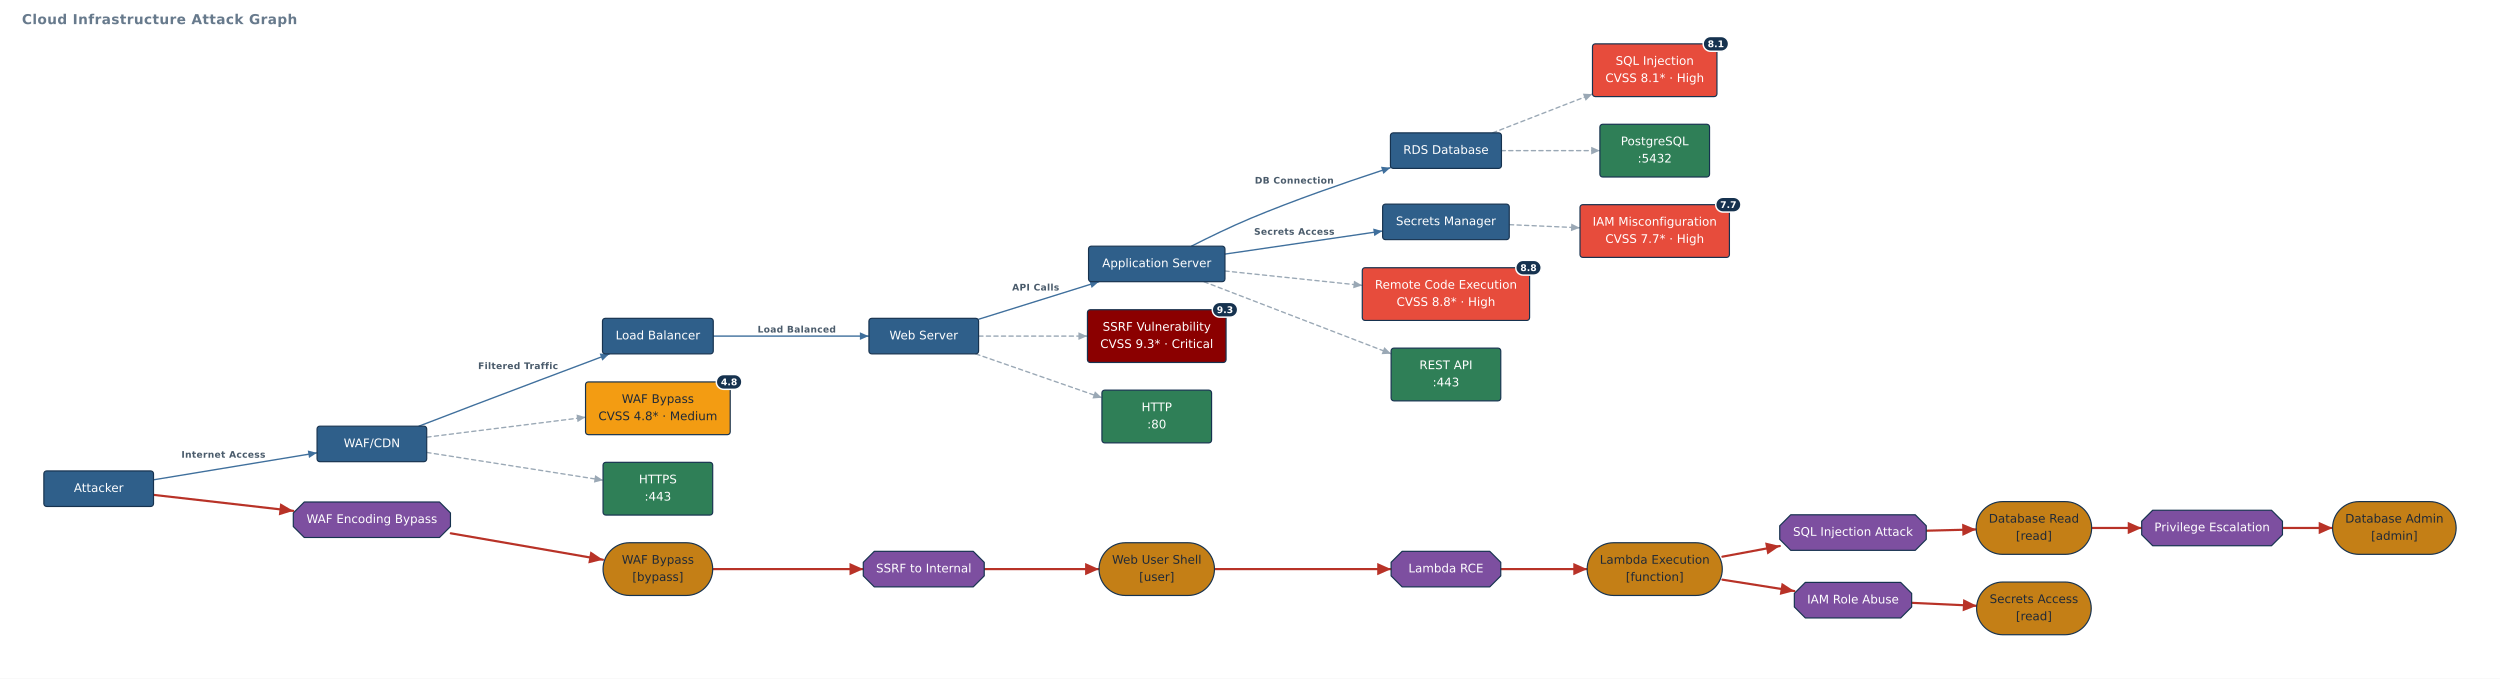
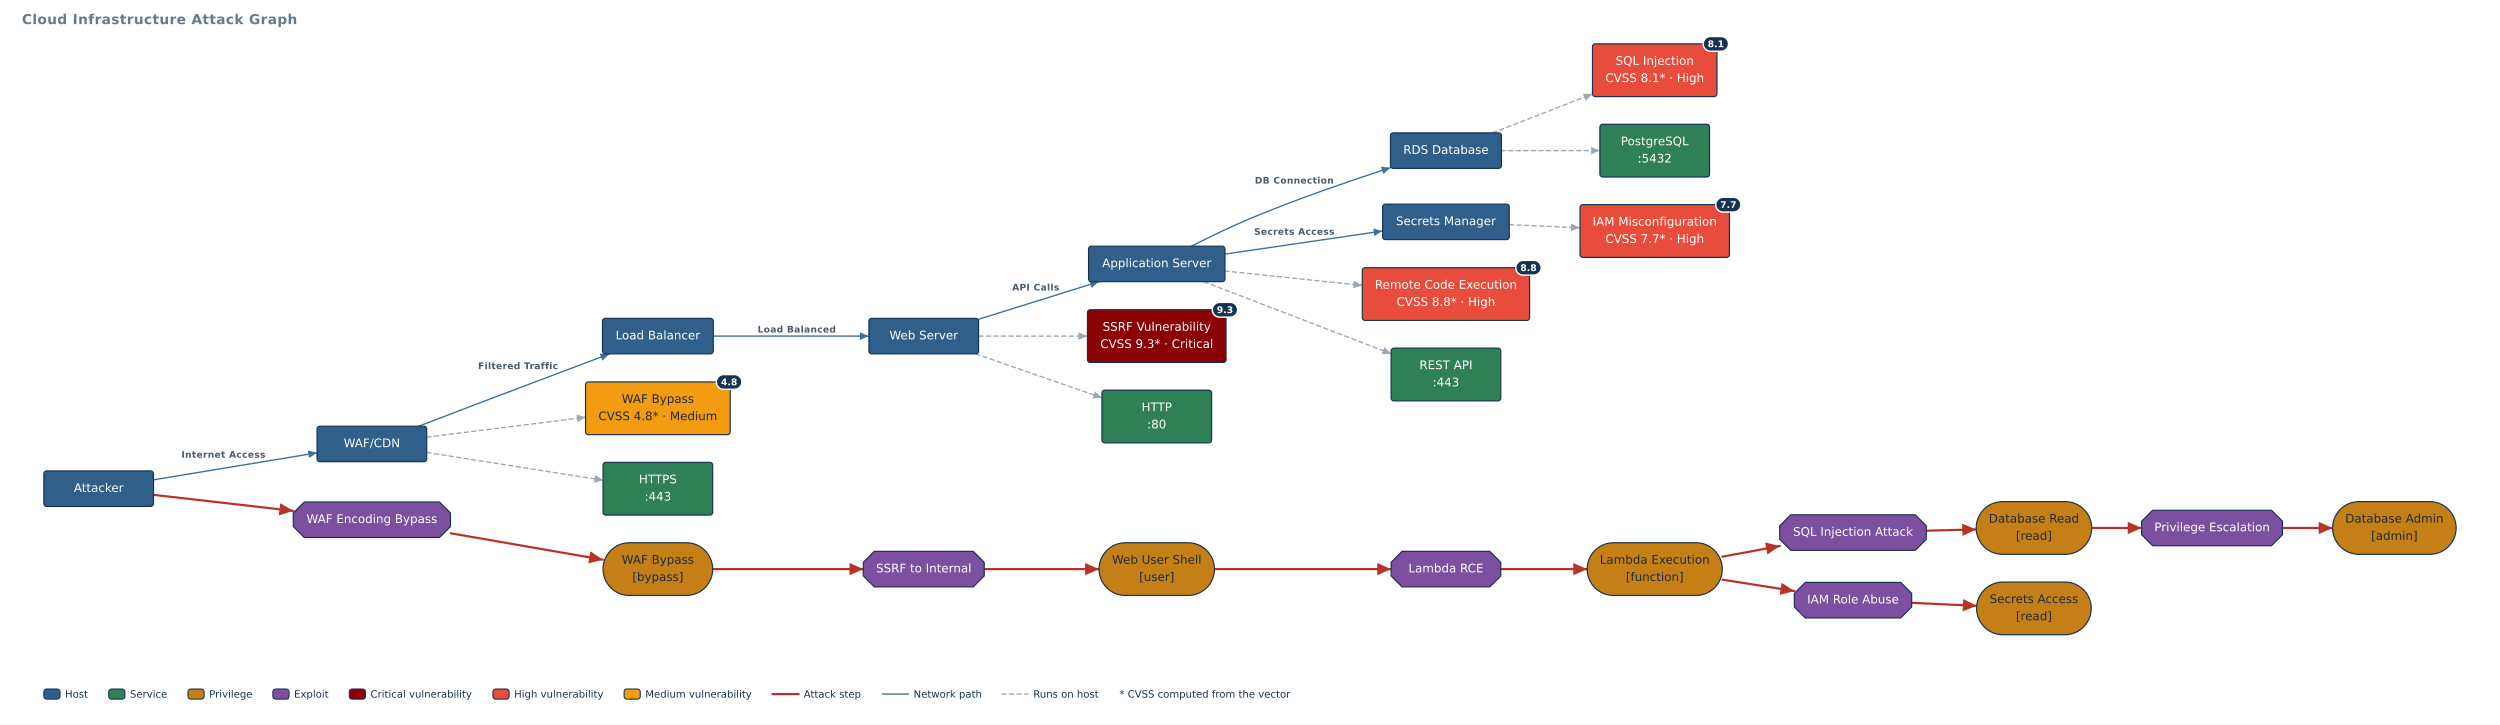
- <svg xmlns="http://www.w3.org/2000/svg" width="2736.11" height="742.7" viewBox="-48 -47.85 2736.11 742.7" preserveAspectRatio="xMidYMid meet" class="usv-svg usv-attackgraph" data-usv-engine="svg" data-usv-module="attackgraph" data-usv-theme="sv_corporate">
+ <svg xmlns="http://www.w3.org/2000/svg" width="2736.11" height="792.7" viewBox="-48 -47.85 2736.11 792.7" preserveAspectRatio="xMidYMid meet" class="usv-svg usv-attackgraph" data-usv-engine="svg" data-usv-module="attackgraph" data-usv-theme="sv_corporate">
  <defs>
    <marker id="usv-arrow-0" viewBox="0 0 10 10" refX="9" refY="5" markerWidth="7" markerHeight="7" orient="auto-start-reverse">
      <path d="M 0 1 L 9 5 L 0 9 z" fill="#3f6f9c" />
    </marker>
    <marker id="usv-arrow-1" viewBox="0 0 10 10" refX="9" refY="5" markerWidth="7" markerHeight="7" orient="auto-start-reverse">
      <path d="M 0 1 L 9 5 L 0 9 z" fill="#b83227" />
    </marker>
    <marker id="usv-arrow-2" viewBox="0 0 10 10" refX="9" refY="5" markerWidth="7" markerHeight="7" orient="auto-start-reverse">
      <path d="M 0 1 L 9 5 L 0 9 z" fill="#9aa8b5" />
    </marker>
  </defs>
  <style type="text/css">
.usv-attackgraph text { font-family: DejaVu Sans; }
</style>
-   <rect x="-48" y="-47.85" width="2736.11" height="742.7" rx="0" fill="#ffffff" stroke="none" stroke-width="0" />
+   <rect x="-48" y="-47.85" width="2736.11" height="792.7" rx="0" fill="#ffffff" stroke="none" stroke-width="0" />
  <g class="usv-edge usv-edge--network" data-from="attacker" data-to="waf">
    <path d="M 120.03 477.26 C 168.64 469.24 237.64 457.86 288.84 449.41 L 298.83 447.76" fill="none" stroke="#3f6f9c" stroke-width="1.5" stroke-linecap="round" marker-end="url(#usv-arrow-0)" />
  </g>
  <g class="usv-edge usv-edge--network" data-from="waf" data-to="loadbalancer">
    <path d="M 410.71 418.45 C 429.9 411.08 451.95 402.63 472 395 C 517.81 377.57 569.62 358.05 608.89 343.3 L 618.59 339.65" fill="none" stroke="#3f6f9c" stroke-width="1.5" stroke-linecap="round" marker-end="url(#usv-arrow-0)" />
  </g>
  <g class="usv-edge usv-edge--network" data-from="loadbalancer" data-to="webserver">
    <path d="M 732.53 320 C 778.96 320 843.55 320 892.38 320 L 902.55 320" fill="none" stroke="#3f6f9c" stroke-width="1.5" stroke-linecap="round" marker-end="url(#usv-arrow-0)" />
  </g>
  <g class="usv-edge usv-edge--network" data-from="webserver" data-to="appserver">
    <path d="M 1023.3 301.48 C 1059.7 290.13 1106.5 275.52 1144.9 263.5 L 1154.5 260.51" fill="none" stroke="#3f6f9c" stroke-width="1.5" stroke-linecap="round" marker-end="url(#usv-arrow-0)" />
  </g>
  <g class="usv-edge usv-edge--network" data-from="appserver" data-to="database">
    <path d="M 1256.3 221.38 C 1275.4 211.67 1299.2 200.12 1321 191 C 1368 171.38 1422.2 152.56 1464.1 138.81 L 1473.7 135.69" fill="none" stroke="#3f6f9c" stroke-width="1.5" stroke-linecap="round" marker-end="url(#usv-arrow-0)" />
  </g>
  <g class="usv-edge usv-edge--network" data-from="appserver" data-to="secrets">
    <path d="M 1292.7 230.22 C 1341.4 223.1 1405.1 213.78 1454.7 206.52 L 1464.8 205.05" fill="none" stroke="#3f6f9c" stroke-width="1.5" stroke-linecap="round" marker-end="url(#usv-arrow-0)" />
  </g>
  <g class="usv-edge usv-edge--exploit" data-from="attacker" data-to="exploit_waf_bypass">
    <path d="M 120.03 493.76 C 160.77 498.42 215.84 504.73 262.74 510.09 L 272.92 511.26" fill="none" stroke="#b83227" stroke-width="2.4" stroke-linecap="round" marker-end="url(#usv-arrow-1)" />
  </g>
  <g class="usv-edge usv-edge--exploit" data-from="exploit_waf_bypass" data-to="priv_waf_access">
    <path d="M 445.39 535.83 C 494.65 544.38 555.77 554.99 601.96 563.01 L 611.88 564.74" fill="none" stroke="#b83227" stroke-width="2.4" stroke-linecap="round" marker-end="url(#usv-arrow-1)" />
  </g>
  <g class="usv-edge usv-edge--exploit" data-from="priv_waf_access" data-to="exploit_ssrf">
    <path d="M 732.18 575 C 776.89 575 838.58 575 886.79 575 L 896.86 575" fill="none" stroke="#b83227" stroke-width="2.4" stroke-linecap="round" marker-end="url(#usv-arrow-1)" />
  </g>
  <g class="usv-edge usv-edge--exploit" data-from="exploit_ssrf" data-to="priv_web_user">
    <path d="M 1029.2 575 C 1064.5 575 1108.2 575 1144.6 575 L 1154.7 575" fill="none" stroke="#b83227" stroke-width="2.4" stroke-linecap="round" marker-end="url(#usv-arrow-1)" />
  </g>
  <g class="usv-edge usv-edge--exploit" data-from="priv_web_user" data-to="exploit_rce">
    <path d="M 1281.1 575 C 1333.9 575 1409.4 575 1464.1 575 L 1474.4 575" fill="none" stroke="#b83227" stroke-width="2.4" stroke-linecap="round" marker-end="url(#usv-arrow-1)" />
  </g>
  <g class="usv-edge usv-edge--exploit" data-from="exploit_rce" data-to="priv_app_exec">
    <path d="M 1594.7 575 C 1620.4 575 1650.9 575 1678.8 575 L 1689 575" fill="none" stroke="#b83227" stroke-width="2.4" stroke-linecap="round" marker-end="url(#usv-arrow-1)" />
  </g>
  <g class="usv-edge usv-edge--exploit" data-from="priv_app_exec" data-to="exploit_sqli">
    <path d="M 1837.1 561.4 C 1854 558.26 1872.1 554.88 1889.6 551.62 L 1899.9 549.73" fill="none" stroke="#b83227" stroke-width="2.4" stroke-linecap="round" marker-end="url(#usv-arrow-1)" />
  </g>
  <g class="usv-edge usv-edge--exploit" data-from="exploit_sqli" data-to="priv_db_read">
    <path d="M 2060.2 532.98 C 2074.8 532.61 2090 532.22 2104.4 531.85 L 2114.7 531.59" fill="none" stroke="#b83227" stroke-width="2.4" stroke-linecap="round" marker-end="url(#usv-arrow-1)" />
  </g>
  <g class="usv-edge usv-edge--exploit" data-from="priv_app_exec" data-to="exploit_secrets">
    <path d="M 1837.1 586.56 C 1859.3 590.06 1883.6 593.91 1905.8 597.42 L 1915.8 599.01" fill="none" stroke="#b83227" stroke-width="2.4" stroke-linecap="round" marker-end="url(#usv-arrow-1)" />
  </g>
  <g class="usv-edge usv-edge--exploit" data-from="exploit_secrets" data-to="priv_secrets_read">
    <path d="M 2044.1 611.9 C 2063.6 612.79 2085.3 613.79 2105.3 614.71 L 2115.4 615.17" fill="none" stroke="#b83227" stroke-width="2.4" stroke-linecap="round" marker-end="url(#usv-arrow-1)" />
  </g>
  <g class="usv-edge usv-edge--exploit" data-from="priv_db_read" data-to="exploit_db_admin">
    <path d="M 2241.1 530 C 2255.3 530 2270.6 530 2285.5 530 L 2295.8 530" fill="none" stroke="#b83227" stroke-width="2.4" stroke-linecap="round" marker-end="url(#usv-arrow-1)" />
  </g>
  <g class="usv-edge usv-edge--exploit" data-from="exploit_db_admin" data-to="priv_db_admin">
    <path d="M 2450.1 530 C 2464.7 530 2480.1 530 2494.8 530 L 2504.8 530" fill="none" stroke="#b83227" stroke-width="2.4" stroke-linecap="round" marker-end="url(#usv-arrow-1)" />
  </g>
  <g class="usv-edge usv-edge--structural" data-from="waf" data-to="vuln_waf_bypass">
    <path d="M 419.23 430.57 C 465.5 424.77 530.53 416.61 582.91 410.05 L 592.87 408.8" fill="none" stroke="#9aa8b5" stroke-width="1.5" stroke-linecap="round" stroke-dasharray="4.5 3.75" marker-end="url(#usv-arrow-2)" />
  </g>
  <g class="usv-edge usv-edge--structural" data-from="webserver" data-to="vuln_web_ssrf">
    <path d="M 1023.3 320 C 1055.5 320 1095.8 320 1131.3 320 L 1141.7 320" fill="none" stroke="#9aa8b5" stroke-width="1.5" stroke-linecap="round" stroke-dasharray="4.5 3.75" marker-end="url(#usv-arrow-2)" />
  </g>
  <g class="usv-edge usv-edge--structural" data-from="appserver" data-to="vuln_app_rce">
    <path d="M 1292.7 248.74 C 1334.4 253.11 1387.2 258.64 1432.6 263.42 L 1442.8 264.48" fill="none" stroke="#9aa8b5" stroke-width="1.5" stroke-linecap="round" stroke-dasharray="4.5 3.75" marker-end="url(#usv-arrow-2)" />
  </g>
  <g class="usv-edge usv-edge--structural" data-from="database" data-to="vuln_db_sqli">
    <path d="M 1585.8 97.47 C 1614.9 86.13 1652.3 71.62 1685.1 58.87 L 1694.7 55.15" fill="none" stroke="#9aa8b5" stroke-width="1.5" stroke-linecap="round" stroke-dasharray="4.5 3.75" marker-end="url(#usv-arrow-2)" />
  </g>
  <g class="usv-edge usv-edge--structural" data-from="secrets" data-to="vuln_secrets_iam">
    <path d="M 1604.1 198.03 C 1625.1 198.95 1648.5 199.99 1670.8 200.97 L 1680.9 201.42" fill="none" stroke="#9aa8b5" stroke-width="1.5" stroke-linecap="round" stroke-dasharray="4.5 3.75" marker-end="url(#usv-arrow-2)" />
  </g>
  <g class="usv-edge usv-edge--structural" data-from="waf" data-to="svc_https">
    <path d="M 419.23 447.33 C 471.32 455.54 547.19 467.49 602.01 476.13 L 611.99 477.7" fill="none" stroke="#9aa8b5" stroke-width="1.5" stroke-linecap="round" stroke-dasharray="4.5 3.75" marker-end="url(#usv-arrow-2)" />
  </g>
  <g class="usv-edge usv-edge--structural" data-from="webserver" data-to="svc_http">
    <path d="M 1020.1 339.53 C 1058 352.7 1108.2 370.17 1148.5 384.16 L 1157.9 387.45" fill="none" stroke="#9aa8b5" stroke-width="1.5" stroke-linecap="round" stroke-dasharray="4.5 3.75" marker-end="url(#usv-arrow-2)" />
  </g>
  <g class="usv-edge usv-edge--structural" data-from="appserver" data-to="svc_api">
    <path d="M 1269.9 260.58 C 1322.8 280.95 1406.1 312.97 1464.8 335.57 L 1474.4 339.26" fill="none" stroke="#9aa8b5" stroke-width="1.5" stroke-linecap="round" stroke-dasharray="4.5 3.75" marker-end="url(#usv-arrow-2)" />
  </g>
  <g class="usv-edge usv-edge--structural" data-from="database" data-to="svc_postgres">
    <path d="M 1595 117 C 1624.9 117 1661.3 117 1692.5 117 L 1702.9 117" fill="none" stroke="#9aa8b5" stroke-width="1.5" stroke-linecap="round" stroke-dasharray="4.5 3.75" marker-end="url(#usv-arrow-2)" />
  </g>
  <g class="usv-node usv-node--host" data-kind="host" data-label="Attacker" data-node-id="attacker">
    <rect x="0" y="467.57" width="120" height="38.85" rx="3" fill="#2f5f8a" stroke="#16324f" stroke-width="1.3" />
    <text x="60" y="490.57" text-anchor="middle" font-size="13" fill="#ffffff">Attacker</text>
  </g>
  <g class="usv-node usv-node--host" data-kind="host" data-label="WAF/CDN" data-node-id="waf">
    <rect x="299" y="418.57" width="120" height="38.85" rx="3" fill="#2f5f8a" stroke="#16324f" stroke-width="1.3" />
    <text x="359" y="441.57" text-anchor="middle" font-size="13" fill="#ffffff">WAF/CDN</text>
  </g>
  <g class="usv-node usv-node--host" data-kind="host" data-label="Load Balancer" data-node-id="loadbalancer">
    <rect x="611.38" y="300.57" width="121.24" height="38.85" rx="3" fill="#2f5f8a" stroke="#16324f" stroke-width="1.3" />
    <text x="672" y="323.57" text-anchor="middle" font-size="13" fill="#ffffff">Load Balancer</text>
  </g>
  <g class="usv-node usv-node--host" data-kind="host" data-label="Web Server" data-node-id="webserver">
    <rect x="903" y="300.57" width="120" height="38.85" rx="3" fill="#2f5f8a" stroke="#16324f" stroke-width="1.3" />
    <text x="963" y="323.57" text-anchor="middle" font-size="13" fill="#ffffff">Web Server</text>
  </g>
  <g class="usv-node usv-node--host" data-kind="host" data-label="Application Server" data-node-id="appserver">
    <rect x="1143.35" y="221.57" width="149.3" height="38.85" rx="3" fill="#2f5f8a" stroke="#16324f" stroke-width="1.3" />
    <text x="1218" y="244.57" text-anchor="middle" font-size="13" fill="#ffffff">Application Server</text>
  </g>
  <g class="usv-node usv-node--host" data-kind="host" data-label="RDS Database" data-node-id="database">
    <rect x="1473.76" y="97.58" width="121.49" height="38.85" rx="3" fill="#2f5f8a" stroke="#16324f" stroke-width="1.3" />
    <text x="1534.5" y="120.58" text-anchor="middle" font-size="13" fill="#ffffff">RDS Database</text>
  </g>
  <g class="usv-node usv-node--host" data-kind="host" data-label="Secrets Manager" data-node-id="secrets">
    <rect x="1465.21" y="175.57" width="138.58" height="38.85" rx="3" fill="#2f5f8a" stroke="#16324f" stroke-width="1.3" />
    <text x="1534.5" y="198.57" text-anchor="middle" font-size="13" fill="#ffffff">Secrets Manager</text>
  </g>
  <g class="usv-node usv-node--vulnerability usv-sev--medium" data-cvss="4.8" data-kind="vulnerability" data-label="WAF Bypass" data-node-id="vuln_waf_bypass" data-severity="medium">
    <rect x="592.84" y="370.15" width="158.33" height="57.7" rx="3" fill="#f39c12" stroke="#16324f" stroke-width="1.3" />
    <text x="672" y="393.15" text-anchor="middle" font-size="13" fill="#1f2937">WAF Bypass</text>
    <text x="672" y="412" text-anchor="middle" font-size="13" fill="#1f2937">CVSS 4.8* · Medium</text>
  </g>
  <g class="usv-node usv-node--vulnerability usv-sev--critical" data-cvss="9.3" data-kind="vulnerability" data-label="SSRF Vulnerability" data-node-id="vuln_web_ssrf" data-severity="critical">
    <rect x="1142.15" y="291.15" width="151.7" height="57.7" rx="3" fill="#8b0000" stroke="#16324f" stroke-width="1.3" />
    <text x="1218" y="314.15" text-anchor="middle" font-size="13" fill="#ffffff">SSRF Vulnerability</text>
    <text x="1218" y="333" text-anchor="middle" font-size="13" fill="#ffffff">CVSS 9.3* · Critical</text>
  </g>
  <g class="usv-node usv-node--vulnerability usv-sev--high" data-cvss="8.8" data-kind="vulnerability" data-label="Remote Code Execution" data-node-id="vuln_app_rce" data-severity="high">
    <rect x="1442.94" y="245.15" width="183.11" height="57.7" rx="3" fill="#e74c3c" stroke="#16324f" stroke-width="1.3" />
    <text x="1534.5" y="268.15" text-anchor="middle" font-size="13" fill="#ffffff">Remote Code Execution</text>
    <text x="1534.5" y="287" text-anchor="middle" font-size="13" fill="#ffffff">CVSS 8.8* · High</text>
  </g>
  <g class="usv-node usv-node--vulnerability usv-sev--high" data-cvss="8.1" data-kind="vulnerability" data-label="SQL Injection" data-node-id="vuln_db_sqli" data-severity="high">
    <rect x="1694.89" y="0.15" width="136.22" height="57.7" rx="3" fill="#e74c3c" stroke="#16324f" stroke-width="1.3" />
    <text x="1763" y="23.15" text-anchor="middle" font-size="13" fill="#ffffff">SQL Injection</text>
    <text x="1763" y="42" text-anchor="middle" font-size="13" fill="#ffffff">CVSS 8.1* · High</text>
  </g>
  <g class="usv-node usv-node--vulnerability usv-sev--high" data-cvss="7.7" data-kind="vulnerability" data-label="IAM Misconfiguration" data-node-id="vuln_secrets_iam" data-severity="high">
    <rect x="1681.23" y="176.15" width="163.53" height="57.7" rx="3" fill="#e74c3c" stroke="#16324f" stroke-width="1.3" />
    <text x="1763" y="199.15" text-anchor="middle" font-size="13" fill="#ffffff">IAM Misconfiguration</text>
    <text x="1763" y="218" text-anchor="middle" font-size="13" fill="#ffffff">CVSS 7.7* · High</text>
  </g>
  <g class="usv-node usv-node--privilege" data-kind="privilege" data-label="WAF Bypass" data-node-id="priv_waf_access">
    <rect x="612" y="546.15" width="120" height="57.7" rx="28.85" fill="#c47f16" stroke="#16324f" stroke-width="1.3" />
    <text x="672" y="569.15" text-anchor="middle" font-size="13" fill="#1f2937">WAF Bypass</text>
    <text x="672" y="588" text-anchor="middle" font-size="13" fill="#1f2937">[bypass]</text>
  </g>
  <g class="usv-node usv-node--privilege" data-kind="privilege" data-label="Web User Shell" data-node-id="priv_web_user">
    <rect x="1154.85" y="546.15" width="126.3" height="57.7" rx="28.85" fill="#c47f16" stroke="#16324f" stroke-width="1.3" />
    <text x="1218" y="569.15" text-anchor="middle" font-size="13" fill="#1f2937">Web User Shell</text>
    <text x="1218" y="588" text-anchor="middle" font-size="13" fill="#1f2937">[user]</text>
  </g>
  <g class="usv-node usv-node--privilege" data-kind="privilege" data-label="Lambda Execution" data-node-id="priv_app_exec">
    <rect x="1689.06" y="546.15" width="147.88" height="57.7" rx="28.85" fill="#c47f16" stroke="#16324f" stroke-width="1.3" />
    <text x="1763" y="569.15" text-anchor="middle" font-size="13" fill="#1f2937">Lambda Execution</text>
    <text x="1763" y="588" text-anchor="middle" font-size="13" fill="#1f2937">[function]</text>
  </g>
  <g class="usv-node usv-node--privilege" data-kind="privilege" data-label="Database Read" data-node-id="priv_db_read">
    <rect x="2114.82" y="501.15" width="126.37" height="57.7" rx="28.85" fill="#c47f16" stroke="#16324f" stroke-width="1.3" />
    <text x="2178" y="524.15" text-anchor="middle" font-size="13" fill="#1f2937">Database Read</text>
    <text x="2178" y="543" text-anchor="middle" font-size="13" fill="#1f2937">[read]</text>
  </g>
  <g class="usv-node usv-node--privilege" data-kind="privilege" data-label="Database Admin" data-node-id="priv_db_admin">
    <rect x="2504.89" y="501.15" width="135.21" height="57.7" rx="28.85" fill="#c47f16" stroke="#16324f" stroke-width="1.3" />
    <text x="2572.5" y="524.15" text-anchor="middle" font-size="13" fill="#1f2937">Database Admin</text>
    <text x="2572.5" y="543" text-anchor="middle" font-size="13" fill="#1f2937">[admin]</text>
  </g>
  <g class="usv-node usv-node--privilege" data-kind="privilege" data-label="Secrets Access" data-node-id="priv_secrets_read">
    <rect x="2115.27" y="589.15" width="125.46" height="57.7" rx="28.85" fill="#c47f16" stroke="#16324f" stroke-width="1.3" />
    <text x="2178" y="612.15" text-anchor="middle" font-size="13" fill="#1f2937">Secrets Access</text>
    <text x="2178" y="631" text-anchor="middle" font-size="13" fill="#1f2937">[read]</text>
  </g>
  <g class="usv-node usv-node--service" data-kind="service" data-label="HTTPS" data-node-id="svc_https">
    <rect x="612" y="458.15" width="120" height="57.7" rx="3" fill="#2f7f57" stroke="#16324f" stroke-width="1.3" />
    <text x="672" y="481.15" text-anchor="middle" font-size="13" fill="#ffffff">HTTPS</text>
    <text x="672" y="500" text-anchor="middle" font-size="13" fill="#ffffff">:443</text>
  </g>
  <g class="usv-node usv-node--service" data-kind="service" data-label="HTTP" data-node-id="svc_http">
    <rect x="1158" y="379.15" width="120" height="57.7" rx="3" fill="#2f7f57" stroke="#16324f" stroke-width="1.3" />
    <text x="1218" y="402.15" text-anchor="middle" font-size="13" fill="#ffffff">HTTP</text>
    <text x="1218" y="421" text-anchor="middle" font-size="13" fill="#ffffff">:80</text>
  </g>
  <g class="usv-node usv-node--service" data-kind="service" data-label="REST API" data-node-id="svc_api">
    <rect x="1474.5" y="333.15" width="120" height="57.7" rx="3" fill="#2f7f57" stroke="#16324f" stroke-width="1.3" />
    <text x="1534.5" y="356.15" text-anchor="middle" font-size="13" fill="#ffffff">REST API</text>
    <text x="1534.5" y="375" text-anchor="middle" font-size="13" fill="#ffffff">:443</text>
  </g>
  <g class="usv-node usv-node--service" data-kind="service" data-label="PostgreSQL" data-node-id="svc_postgres">
    <rect x="1703" y="88.15" width="120" height="57.7" rx="3" fill="#2f7f57" stroke="#16324f" stroke-width="1.3" />
    <text x="1763" y="111.15" text-anchor="middle" font-size="13" fill="#ffffff">PostgreSQL</text>
    <text x="1763" y="130" text-anchor="middle" font-size="13" fill="#ffffff">:5432</text>
  </g>
  <g class="usv-node usv-node--exploit" data-kind="exploit" data-label="WAF Encoding Bypass" data-node-id="exploit_waf_bypass">
    <polygon points="285,501.57 433,501.57 445,513.58 445,528.42 433,540.42 285,540.42 273,528.42 273,513.58" fill="#7d4fa0" stroke="#16324f" stroke-width="1.3" stroke-linejoin="round" />
    <text x="359" y="524.58" text-anchor="middle" font-size="13" fill="#ffffff">WAF Encoding Bypass</text>
  </g>
  <g class="usv-node usv-node--exploit" data-kind="exploit" data-label="SSRF to Internal" data-node-id="exploit_ssrf">
    <polygon points="908.82,555.58 1017.18,555.58 1029.18,567.58 1029.18,582.43 1017.18,594.43 908.82,594.43 896.82,582.43 896.82,567.58" fill="#7d4fa0" stroke="#16324f" stroke-width="1.3" stroke-linejoin="round" />
    <text x="963" y="578.58" text-anchor="middle" font-size="13" fill="#ffffff">SSRF to Internal</text>
  </g>
  <g class="usv-node usv-node--exploit" data-kind="exploit" data-label="Lambda RCE" data-node-id="exploit_rce">
    <polygon points="1486.5,555.58 1582.5,555.58 1594.5,567.58 1594.5,582.43 1582.5,594.43 1486.5,594.43 1474.5,582.43 1474.5,567.58" fill="#7d4fa0" stroke="#16324f" stroke-width="1.3" stroke-linejoin="round" />
    <text x="1534.5" y="578.58" text-anchor="middle" font-size="13" fill="#ffffff">Lambda RCE</text>
  </g>
  <g class="usv-node usv-node--exploit" data-kind="exploit" data-label="SQL Injection Attack" data-node-id="exploit_sqli">
    <polygon points="1911.83,515.58 2048.17,515.58 2060.17,527.58 2060.17,542.43 2048.17,554.43 1911.83,554.43 1899.83,542.43 1899.83,527.58" fill="#7d4fa0" stroke="#16324f" stroke-width="1.3" stroke-linejoin="round" />
    <text x="1980" y="538.58" text-anchor="middle" font-size="13" fill="#ffffff">SQL Injection Attack</text>
  </g>
  <g class="usv-node usv-node--exploit" data-kind="exploit" data-label="IAM Role Abuse" data-node-id="exploit_secrets">
    <polygon points="1927.8,589.58 2032.2,589.58 2044.2,601.58 2044.2,616.43 2032.2,628.43 1927.8,628.43 1915.8,616.43 1915.8,601.58" fill="#7d4fa0" stroke="#16324f" stroke-width="1.3" stroke-linejoin="round" />
    <text x="1980" y="612.58" text-anchor="middle" font-size="13" fill="#ffffff">IAM Role Abuse</text>
  </g>
  <g class="usv-node usv-node--exploit" data-kind="exploit" data-label="Privilege Escalation" data-node-id="exploit_db_admin">
    <polygon points="2307.97,510.57 2438.03,510.57 2450.03,522.58 2450.03,537.42 2438.03,549.42 2307.97,549.42 2295.97,537.42 2295.97,522.58" fill="#7d4fa0" stroke="#16324f" stroke-width="1.3" stroke-linejoin="round" />
    <text x="2373" y="533.58" text-anchor="middle" font-size="13" fill="#ffffff">Privilege Escalation</text>
  </g>
  <g class="usv-badge usv-badge--cvss" data-value="4.8">
    <rect x="735.95" y="362.04" width="28.03" height="16.22" rx="8.11" fill="#16324f" stroke="#ffffff" stroke-width="1.62" />
    <text x="749.96" y="373.8" text-anchor="middle" font-size="10.14" font-weight="bold" fill="#ffffff">4.8</text>
  </g>
  <g class="usv-badge usv-badge--cvss" data-value="9.3">
    <rect x="1278.76" y="283.04" width="27.79" height="16.22" rx="8.11" fill="#16324f" stroke="#ffffff" stroke-width="1.62" />
    <text x="1292.65" y="294.8" text-anchor="middle" font-size="10.14" font-weight="bold" fill="#ffffff">9.3</text>
  </g>
  <g class="usv-badge usv-badge--cvss" data-value="8.8">
    <rect x="1610.92" y="237.04" width="27.87" height="16.22" rx="8.11" fill="#16324f" stroke="#ffffff" stroke-width="1.62" />
    <text x="1624.86" y="248.8" text-anchor="middle" font-size="10.14" font-weight="bold" fill="#ffffff">8.8</text>
  </g>
  <g class="usv-badge usv-badge--cvss" data-value="8.1">
    <rect x="1816.01" y="-7.96" width="27.8" height="16.22" rx="8.11" fill="#16324f" stroke="#ffffff" stroke-width="1.62" />
    <text x="1829.91" y="3.8" text-anchor="middle" font-size="10.14" font-weight="bold" fill="#ffffff">8.1</text>
  </g>
  <g class="usv-badge usv-badge--cvss" data-value="7.7">
    <rect x="1829.75" y="168.04" width="27.63" height="16.22" rx="8.11" fill="#16324f" stroke="#ffffff" stroke-width="1.62" />
    <text x="1843.57" y="179.8" text-anchor="middle" font-size="10.14" font-weight="bold" fill="#ffffff">7.7</text>
  </g>
  <text x="-24" y="-21.45" text-anchor="start" font-size="15" font-weight="600" fill="#16324f" opacity="0.65" letter-spacing="0.4">Cloud Infrastructure Attack Graph</text>
  <g class="usv-edge-label">
    <text x="196.5" y="453.1" text-anchor="middle" font-size="10" font-weight="600" letter-spacing="0.3" fill="#ffffff" stroke="#ffffff" stroke-width="3.2" stroke-linejoin="round">Internet Access</text>
    <text x="196.5" y="453.1" text-anchor="middle" font-size="10" font-weight="600" letter-spacing="0.3" fill="#4a5b6b">Internet Access</text>
  </g>
  <g class="usv-edge-label">
    <text x="519" y="356.1" text-anchor="middle" font-size="10" font-weight="600" letter-spacing="0.3" fill="#ffffff" stroke="#ffffff" stroke-width="3.2" stroke-linejoin="round">Filtered Traffic</text>
    <text x="519" y="356.1" text-anchor="middle" font-size="10" font-weight="600" letter-spacing="0.3" fill="#4a5b6b">Filtered Traffic</text>
  </g>
  <g class="usv-edge-label">
    <text x="824" y="316.1" text-anchor="middle" font-size="10" font-weight="600" letter-spacing="0.3" fill="#ffffff" stroke="#ffffff" stroke-width="3.2" stroke-linejoin="round">Load Balanced</text>
    <text x="824" y="316.1" text-anchor="middle" font-size="10" font-weight="600" letter-spacing="0.3" fill="#4a5b6b">Load Balanced</text>
  </g>
  <g class="usv-edge-label">
    <text x="1085.5" y="270.1" text-anchor="middle" font-size="10" font-weight="600" letter-spacing="0.3" fill="#ffffff" stroke="#ffffff" stroke-width="3.2" stroke-linejoin="round">API Calls</text>
    <text x="1085.5" y="270.1" text-anchor="middle" font-size="10" font-weight="600" letter-spacing="0.3" fill="#4a5b6b">API Calls</text>
  </g>
  <g class="usv-edge-label">
    <text x="1368.5" y="153.1" text-anchor="middle" font-size="10" font-weight="600" letter-spacing="0.3" fill="#ffffff" stroke="#ffffff" stroke-width="3.2" stroke-linejoin="round">DB Connection</text>
    <text x="1368.5" y="153.1" text-anchor="middle" font-size="10" font-weight="600" letter-spacing="0.3" fill="#4a5b6b">DB Connection</text>
  </g>
  <g class="usv-edge-label">
    <text x="1368.5" y="209.1" text-anchor="middle" font-size="10" font-weight="600" letter-spacing="0.3" fill="#ffffff" stroke="#ffffff" stroke-width="3.2" stroke-linejoin="round">Secrets Access</text>
    <text x="1368.5" y="209.1" text-anchor="middle" font-size="10" font-weight="600" letter-spacing="0.3" fill="#4a5b6b">Secrets Access</text>
  </g>
+   <g class="usv-legend">
+     <rect x="0" y="706.26" width="17.68" height="11.05" rx="3" fill="#2f5f8a" stroke="#16324f" stroke-width="1.2" />
+     <text x="23.2" y="715.65" text-anchor="start" font-size="11.05" fill="#16324f">Host</text>
+     <rect x="71.02" y="706.26" width="17.68" height="11.05" rx="3" fill="#2f7f57" stroke="#16324f" stroke-width="1.2" />
+     <text x="94.22" y="715.65" text-anchor="start" font-size="11.05" fill="#16324f">Service</text>
+     <rect x="157.74" y="706.26" width="17.68" height="11.05" rx="3" fill="#c47f16" stroke="#16324f" stroke-width="1.2" />
+     <text x="180.95" y="715.65" text-anchor="start" font-size="11.05" fill="#16324f">Privilege</text>
+     <rect x="250.65" y="706.26" width="17.68" height="11.05" rx="3" fill="#7d4fa0" stroke="#16324f" stroke-width="1.2" />
+     <text x="273.85" y="715.65" text-anchor="start" font-size="11.05" fill="#16324f">Exploit</text>
+     <rect x="334.27" y="706.26" width="17.68" height="11.05" rx="3" fill="#8b0000" stroke="#16324f" stroke-width="1.2" />
+     <text x="357.48" y="715.65" text-anchor="start" font-size="11.05" fill="#16324f">Critical vulnerability</text>
+     <rect x="491.51" y="706.26" width="17.68" height="11.05" rx="3" fill="#e74c3c" stroke="#16324f" stroke-width="1.2" />
+     <text x="514.72" y="715.65" text-anchor="start" font-size="11.05" fill="#16324f">High vulnerability</text>
+     <rect x="635.04" y="706.26" width="17.68" height="11.05" rx="3" fill="#f39c12" stroke="#16324f" stroke-width="1.2" />
+     <text x="658.25" y="715.65" text-anchor="start" font-size="11.05" fill="#16324f">Medium vulnerability</text>
+     <path d="M 797.35 711.78 L 826.08 711.78" fill="none" stroke="#b83227" stroke-width="2.4" stroke-linecap="round" />
+     <text x="831.61" y="715.65" text-anchor="start" font-size="11.05" fill="#16324f">Attack step</text>
+     <path d="M 917.61 711.78 L 946.34 711.78" fill="none" stroke="#3f6f9c" stroke-width="1.5" stroke-linecap="round" />
+     <text x="951.87" y="715.65" text-anchor="start" font-size="11.05" fill="#16324f">Network path</text>
+     <path d="M 1048.61 711.78 L 1077.34 711.78" fill="none" stroke="#9aa8b5" stroke-width="1.5" stroke-linecap="round" stroke-dasharray="4.5 3.75" />
+     <text x="1082.87" y="715.65" text-anchor="start" font-size="11.05" fill="#16324f">Runs on host</text>
+     <text x="1177.11" y="715.65" text-anchor="start" font-size="11.05" fill="#16324f">* CVSS computed from the vector</text>
+   </g>
</svg>
